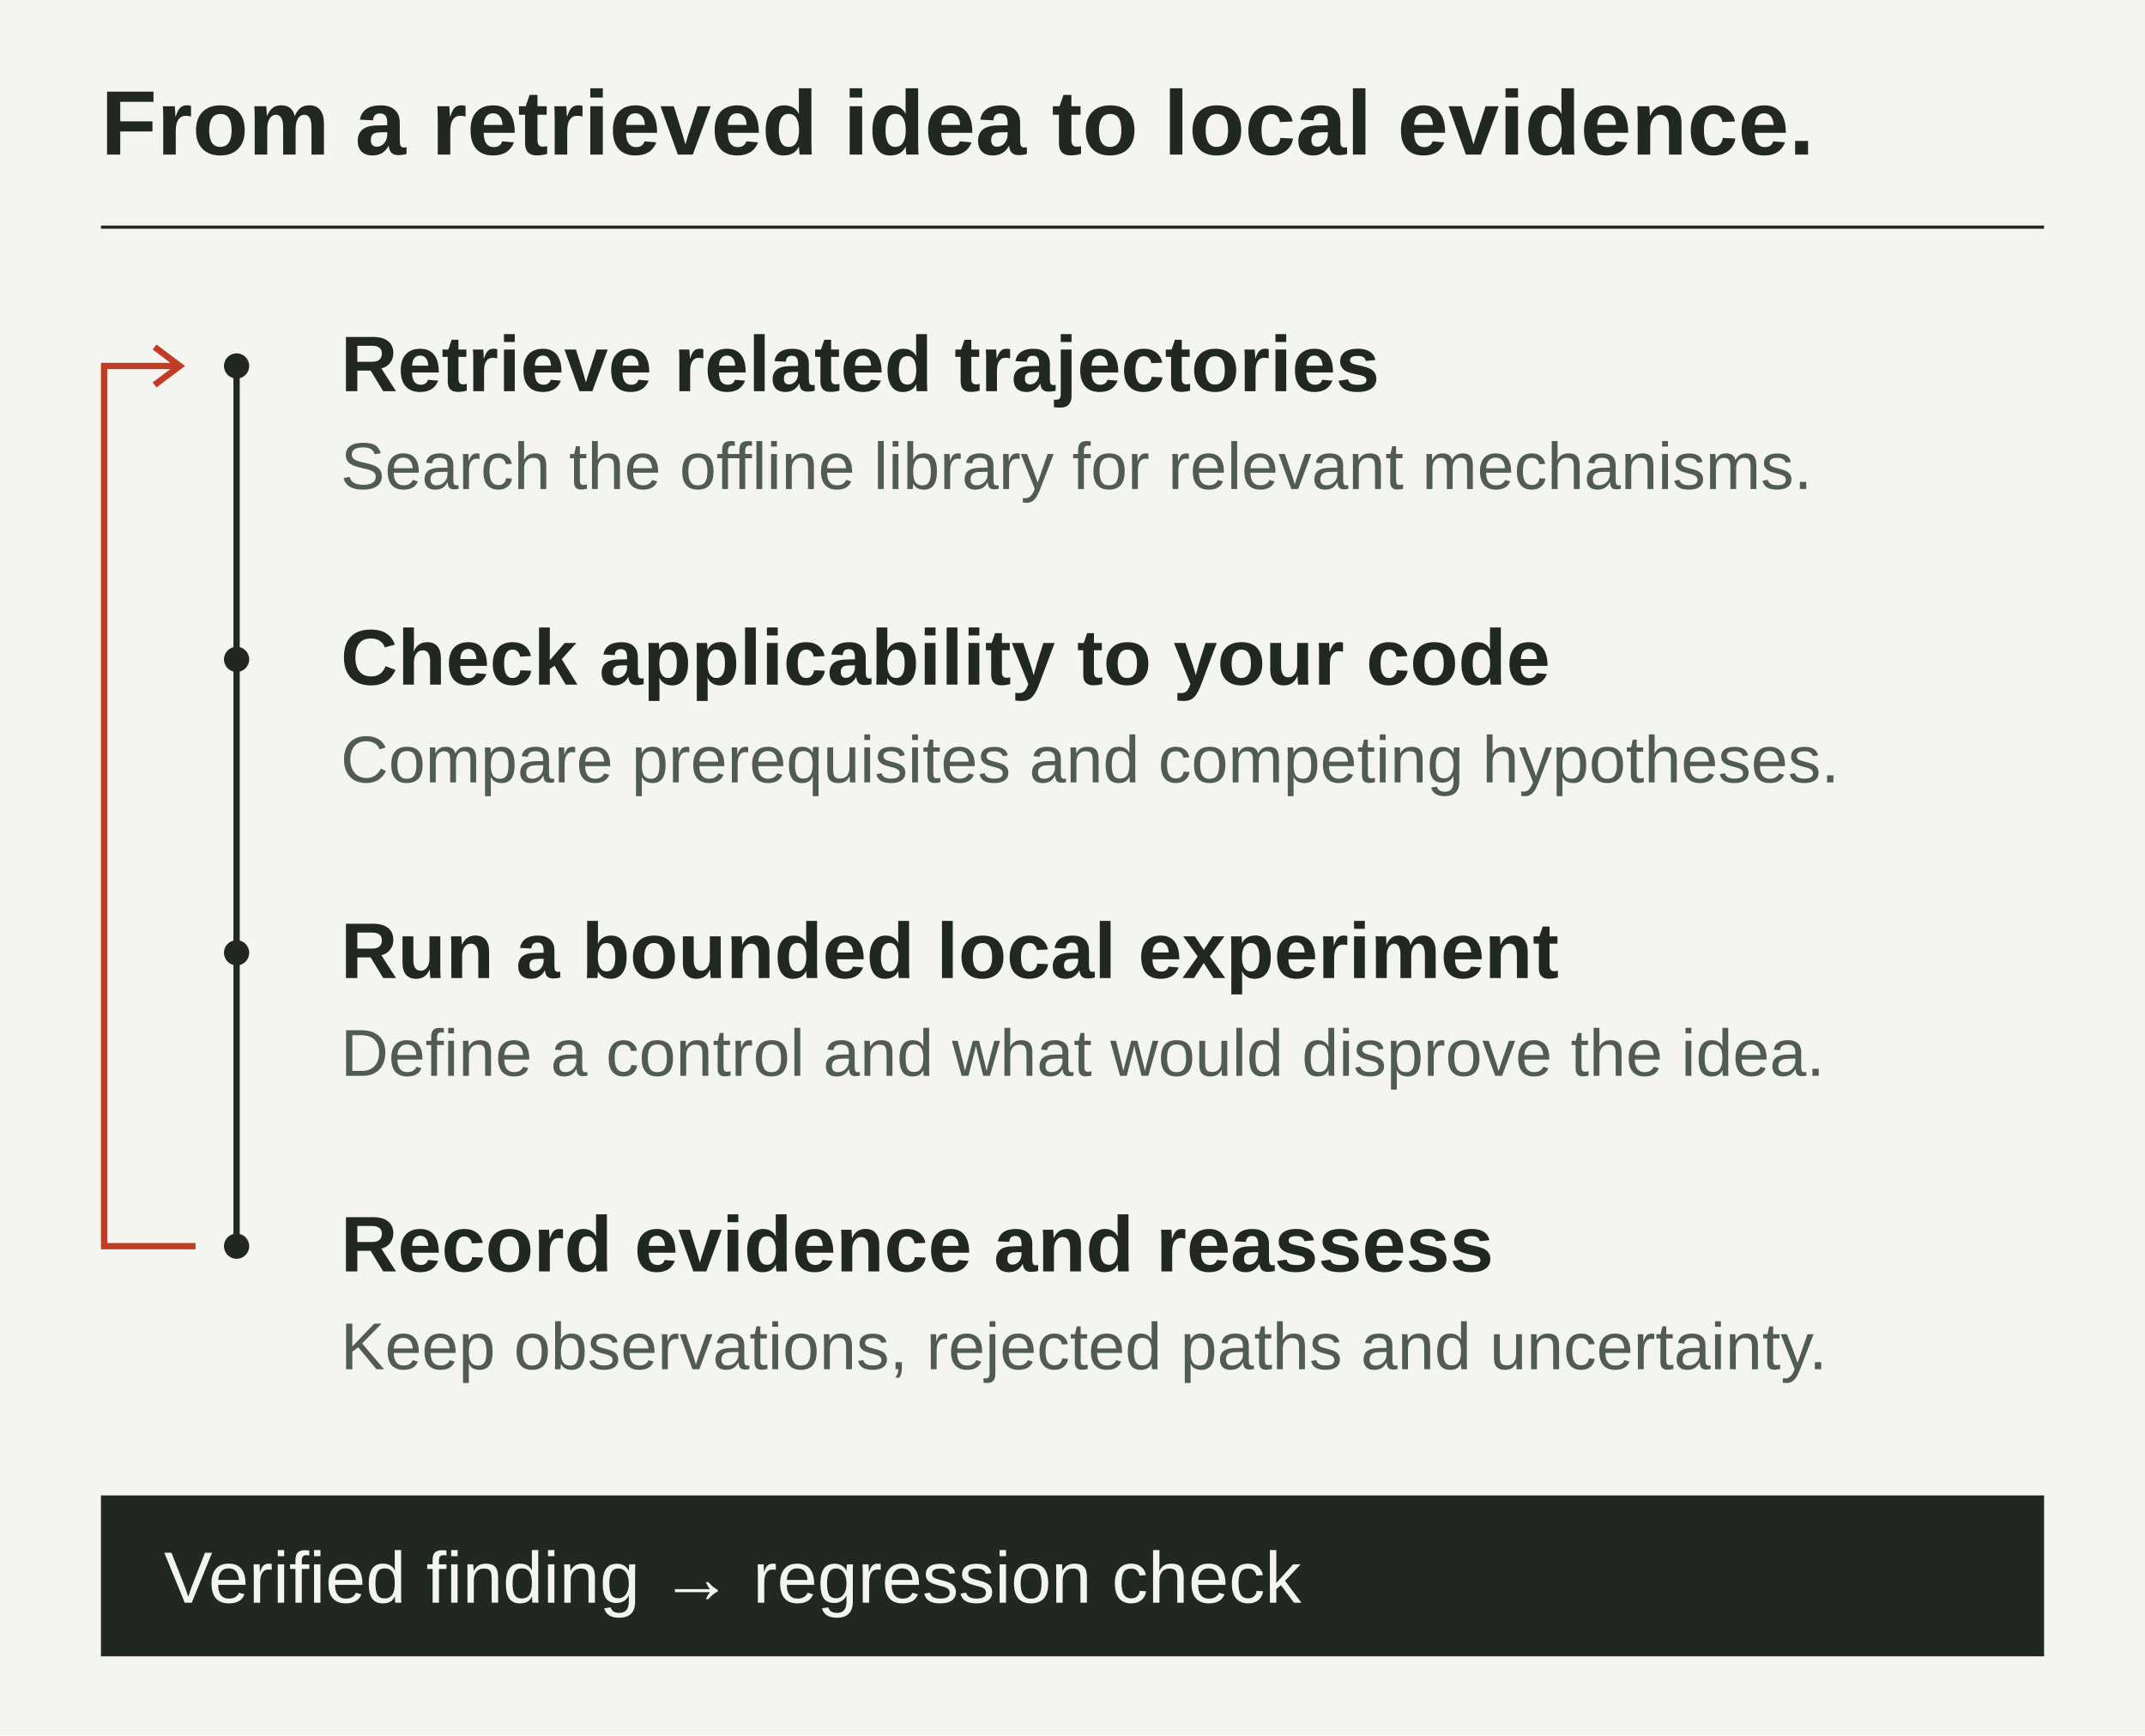
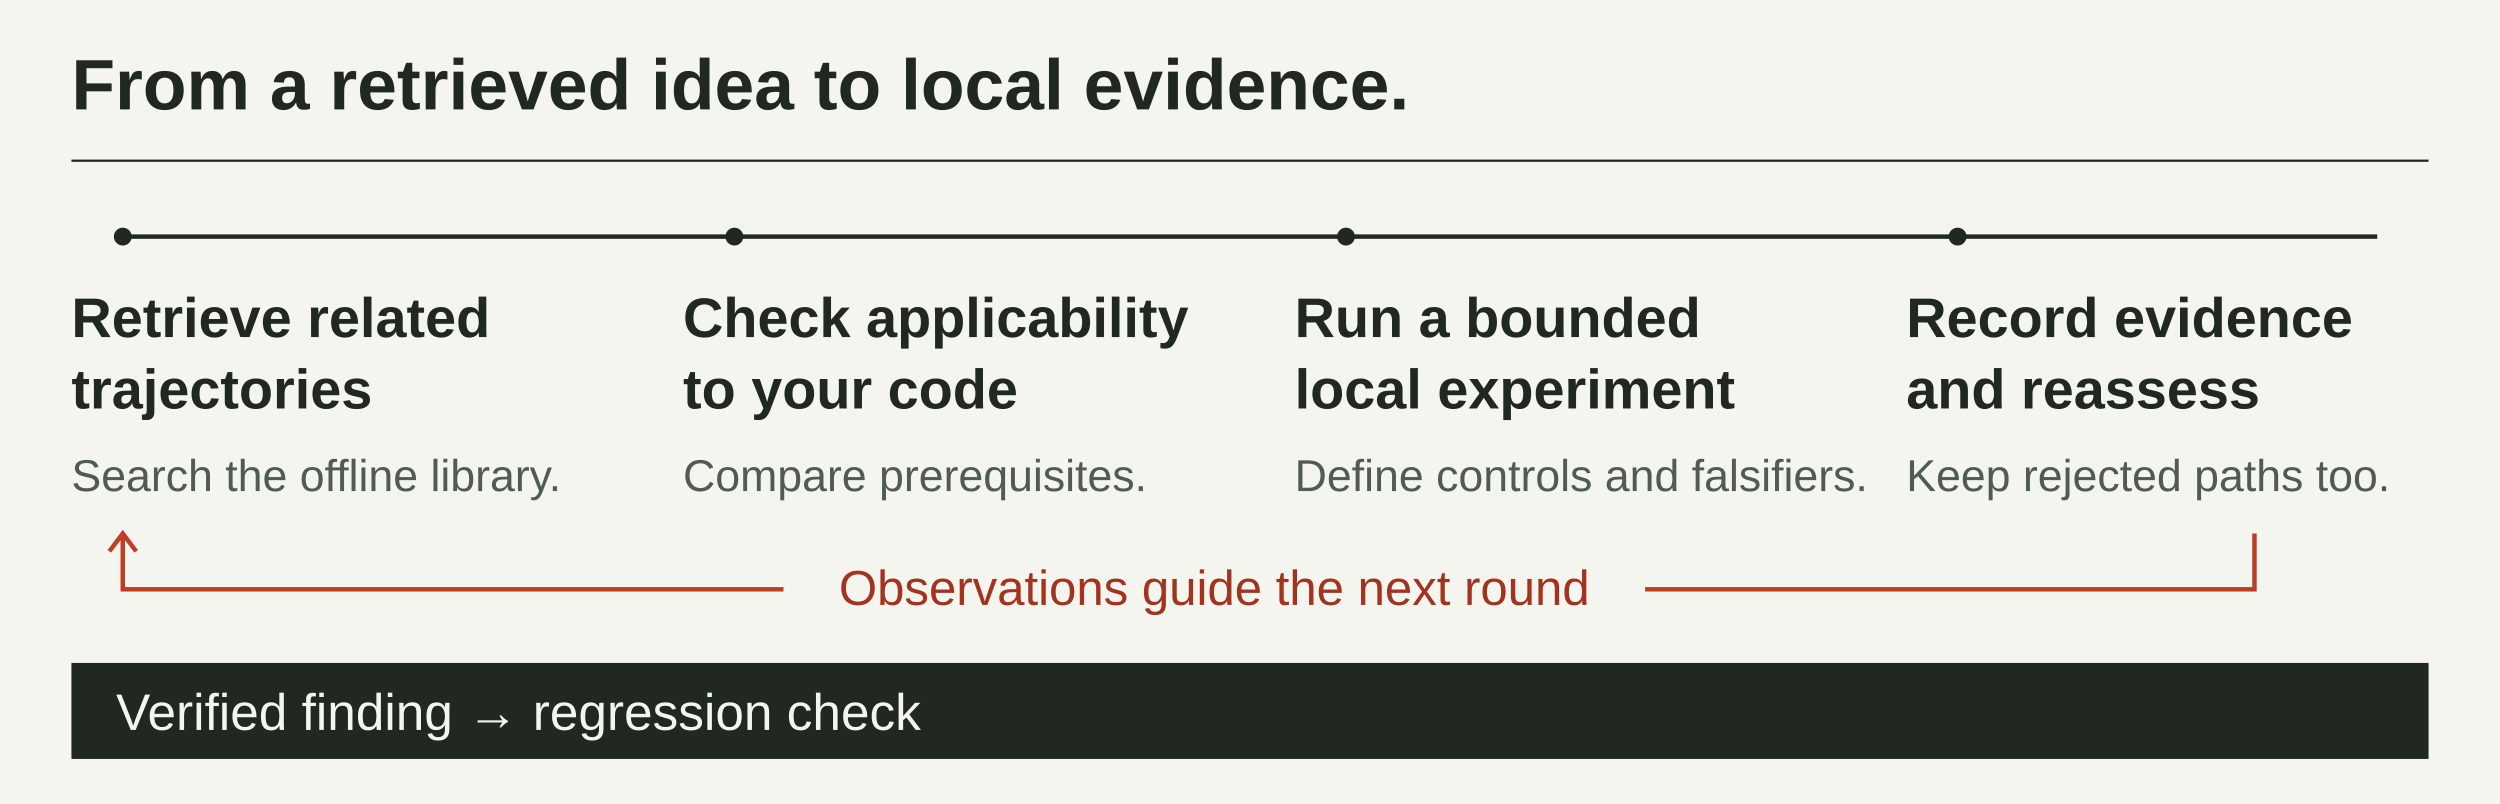
- <svg xmlns="http://www.w3.org/2000/svg" width="680" height="550" viewBox="0 0 680 550" role="img" aria-labelledby="title desc">
-   <rect width="680" height="550" fill="#f5f5f0" />
+ <svg xmlns="http://www.w3.org/2000/svg" width="1120" height="360" viewBox="0 0 1120 360" role="img" aria-labelledby="title desc">
+   <rect width="1120" height="360" fill="#f5f5f0" />
  <g font-family="Arial, Helvetica, sans-serif" fill="#202821">
-     <text x="32" y="49" font-size="29" font-weight="700">From a retrieved idea to local evidence.</text>
-     <path d="M32 72H648" stroke="#202821" />
-     <g font-size="25" font-weight="600">
-       <text x="108" y="124">Retrieve related trajectories</text>
-       <text x="108" y="217">Check applicability to your code</text>
-       <text x="108" y="310">Run a bounded local experiment</text>
-       <text x="108" y="403">Record evidence and reassess</text>
-     </g>
-     <g font-size="21" fill="#505b51">
-       <text x="108" y="155">Search the offline library for relevant mechanisms.</text>
-       <text x="108" y="248">Compare prerequisites and competing hypotheses.</text>
-       <text x="108" y="341">Define a control and what would disprove the idea.</text>
-       <text x="108" y="434">Keep observations, rejected paths and uncertainty.</text>
-     </g>
-     <path d="M75 116V398" fill="none" stroke="#202821" stroke-width="2" />
-     <g fill="#202821">
-       <circle cx="75" cy="116" r="4" />
-       <circle cx="75" cy="209" r="4" />
-       <circle cx="75" cy="302" r="4" />
-       <circle cx="75" cy="395" r="4" />
-     </g>
-     <path d="M62 395H33V116H57m-8-6 8 6-8 6" stroke="#bf3d24" stroke-width="2" fill="none" />
-     <rect x="32" y="474" width="616" height="51" fill="#202821" />
-     <text x="52" y="508" font-size="23" fill="#f5f5f0">Verified finding → regression check</text>
+     <text x="32" y="49" font-size="32" font-weight="700">From a retrieved idea to local evidence.</text>
+     <path d="M32 72H1088" stroke="#202821" />
+     <path d="M55 106H1065" fill="none" stroke="#202821" stroke-width="2" />
+     <circle cx="55" cy="106" r="4" fill="#202821" />
+     <text x="32" y="151" font-size="25" font-weight="600">Retrieve related</text>
+     <text x="32" y="183" font-size="25" font-weight="600">trajectories</text>
+     <text x="32" y="220" font-size="20" fill="#505b51">Search the offline library.</text>
+     <circle cx="329" cy="106" r="4" fill="#202821" />
+     <text x="306" y="151" font-size="25" font-weight="600">Check applicability</text>
+     <text x="306" y="183" font-size="25" font-weight="600">to your code</text>
+     <text x="306" y="220" font-size="20" fill="#505b51">Compare prerequisites.</text>
+     <circle cx="603" cy="106" r="4" fill="#202821" />
+     <text x="580" y="151" font-size="25" font-weight="600">Run a bounded</text>
+     <text x="580" y="183" font-size="25" font-weight="600">local experiment</text>
+     <text x="580" y="220" font-size="20" fill="#505b51">Define controls and falsifiers.</text>
+     <circle cx="877" cy="106" r="4" fill="#202821" />
+     <text x="854" y="151" font-size="25" font-weight="600">Record evidence</text>
+     <text x="854" y="183" font-size="25" font-weight="600">and reassess</text>
+     <text x="854" y="220" font-size="20" fill="#505b51">Keep rejected paths too.</text>
+     <path d="M1010 239V264H55V239m-6 8 6-8 6 8" stroke="#bf3d24" stroke-width="2" fill="none" />
+     <rect x="351" y="251" width="386" height="25" fill="#f5f5f0" />
+     <text x="544" y="271" text-anchor="middle" font-size="22" fill="#a3321e">Observations guide the next round</text>
+     <rect x="32" y="297" width="1056" height="43" fill="#202821" />
+     <text x="52" y="327" font-size="23" fill="#f5f5f0">Verified finding → regression check</text>
  </g>
</svg>
